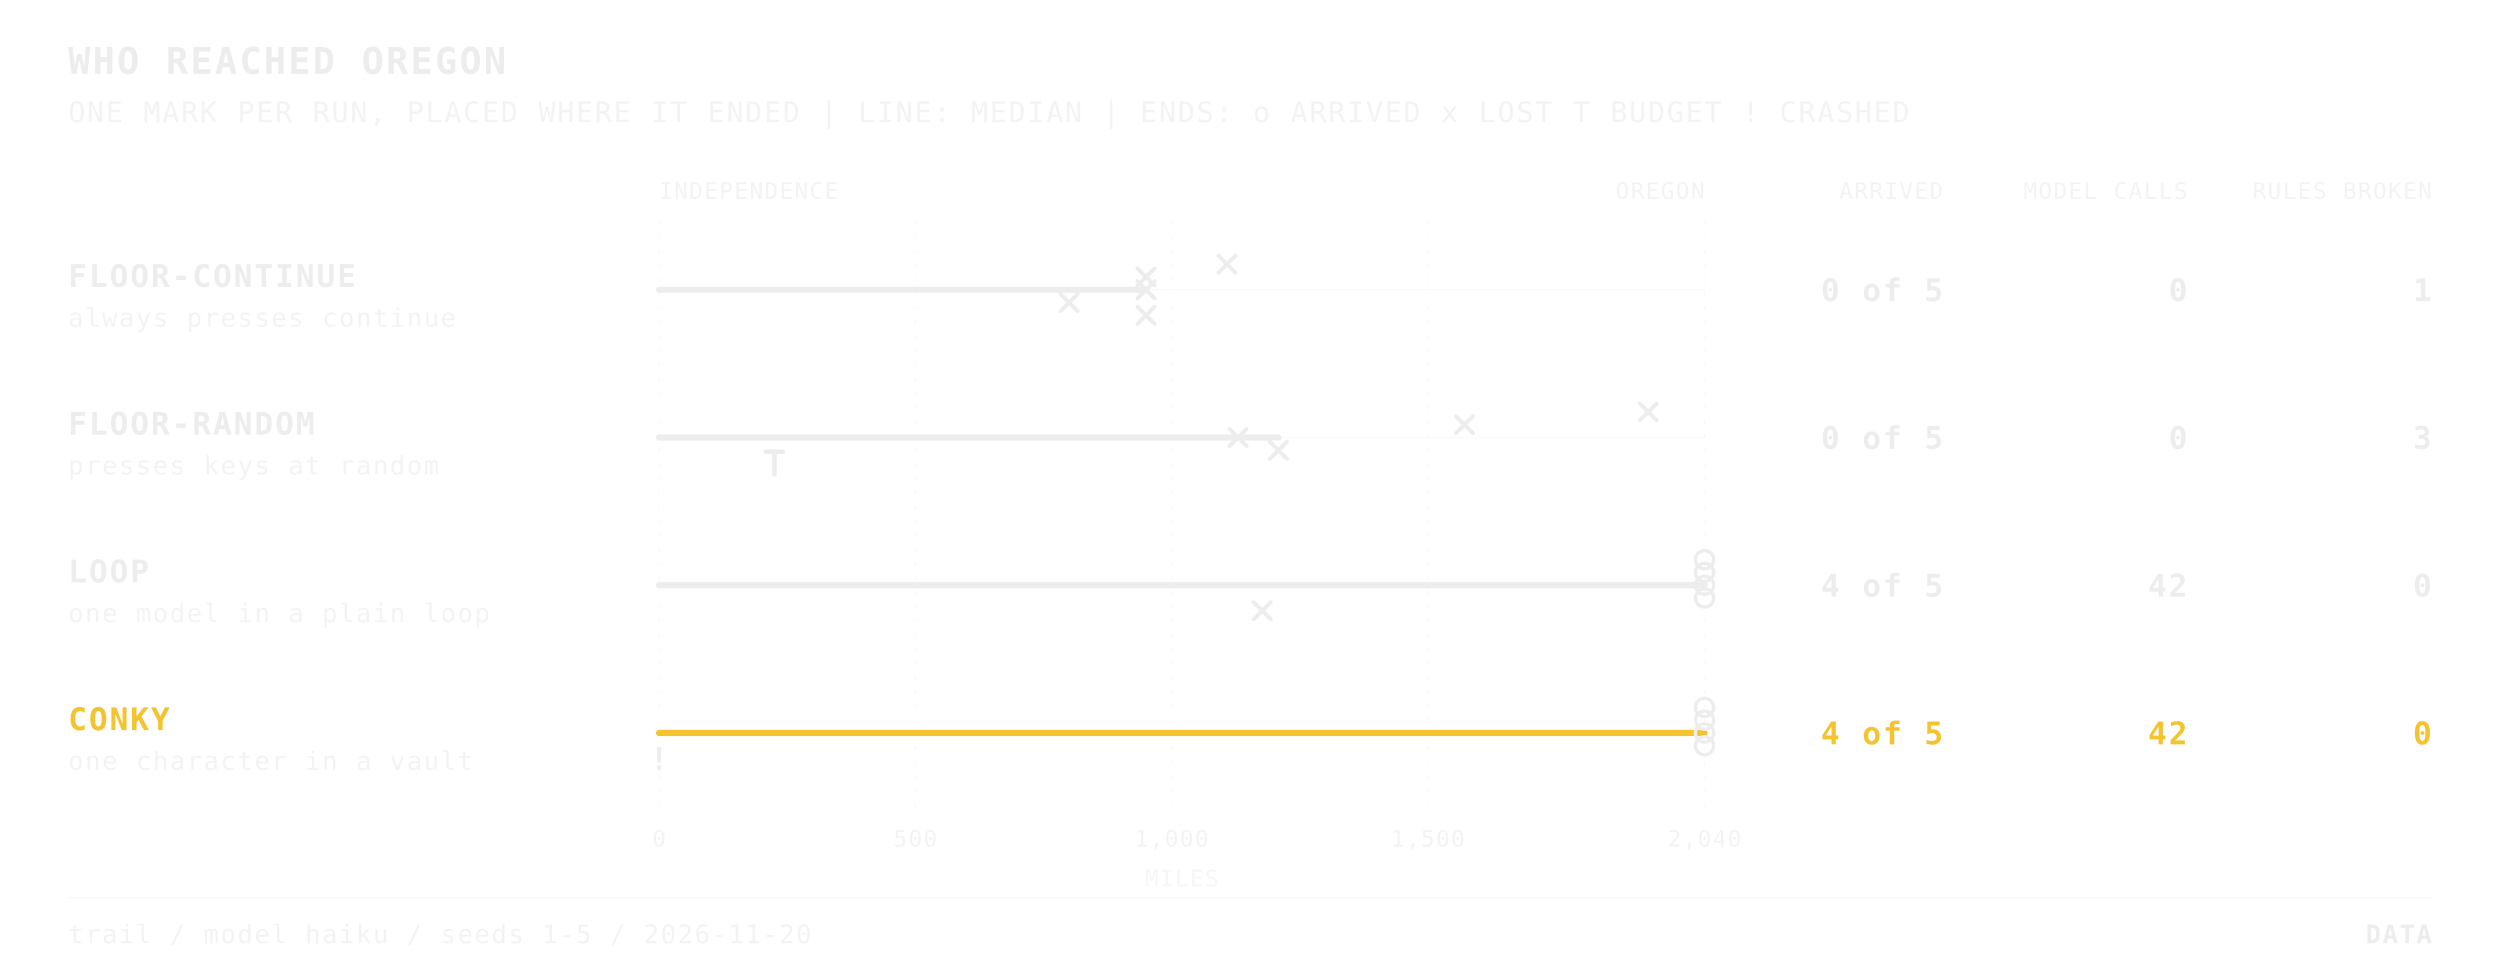
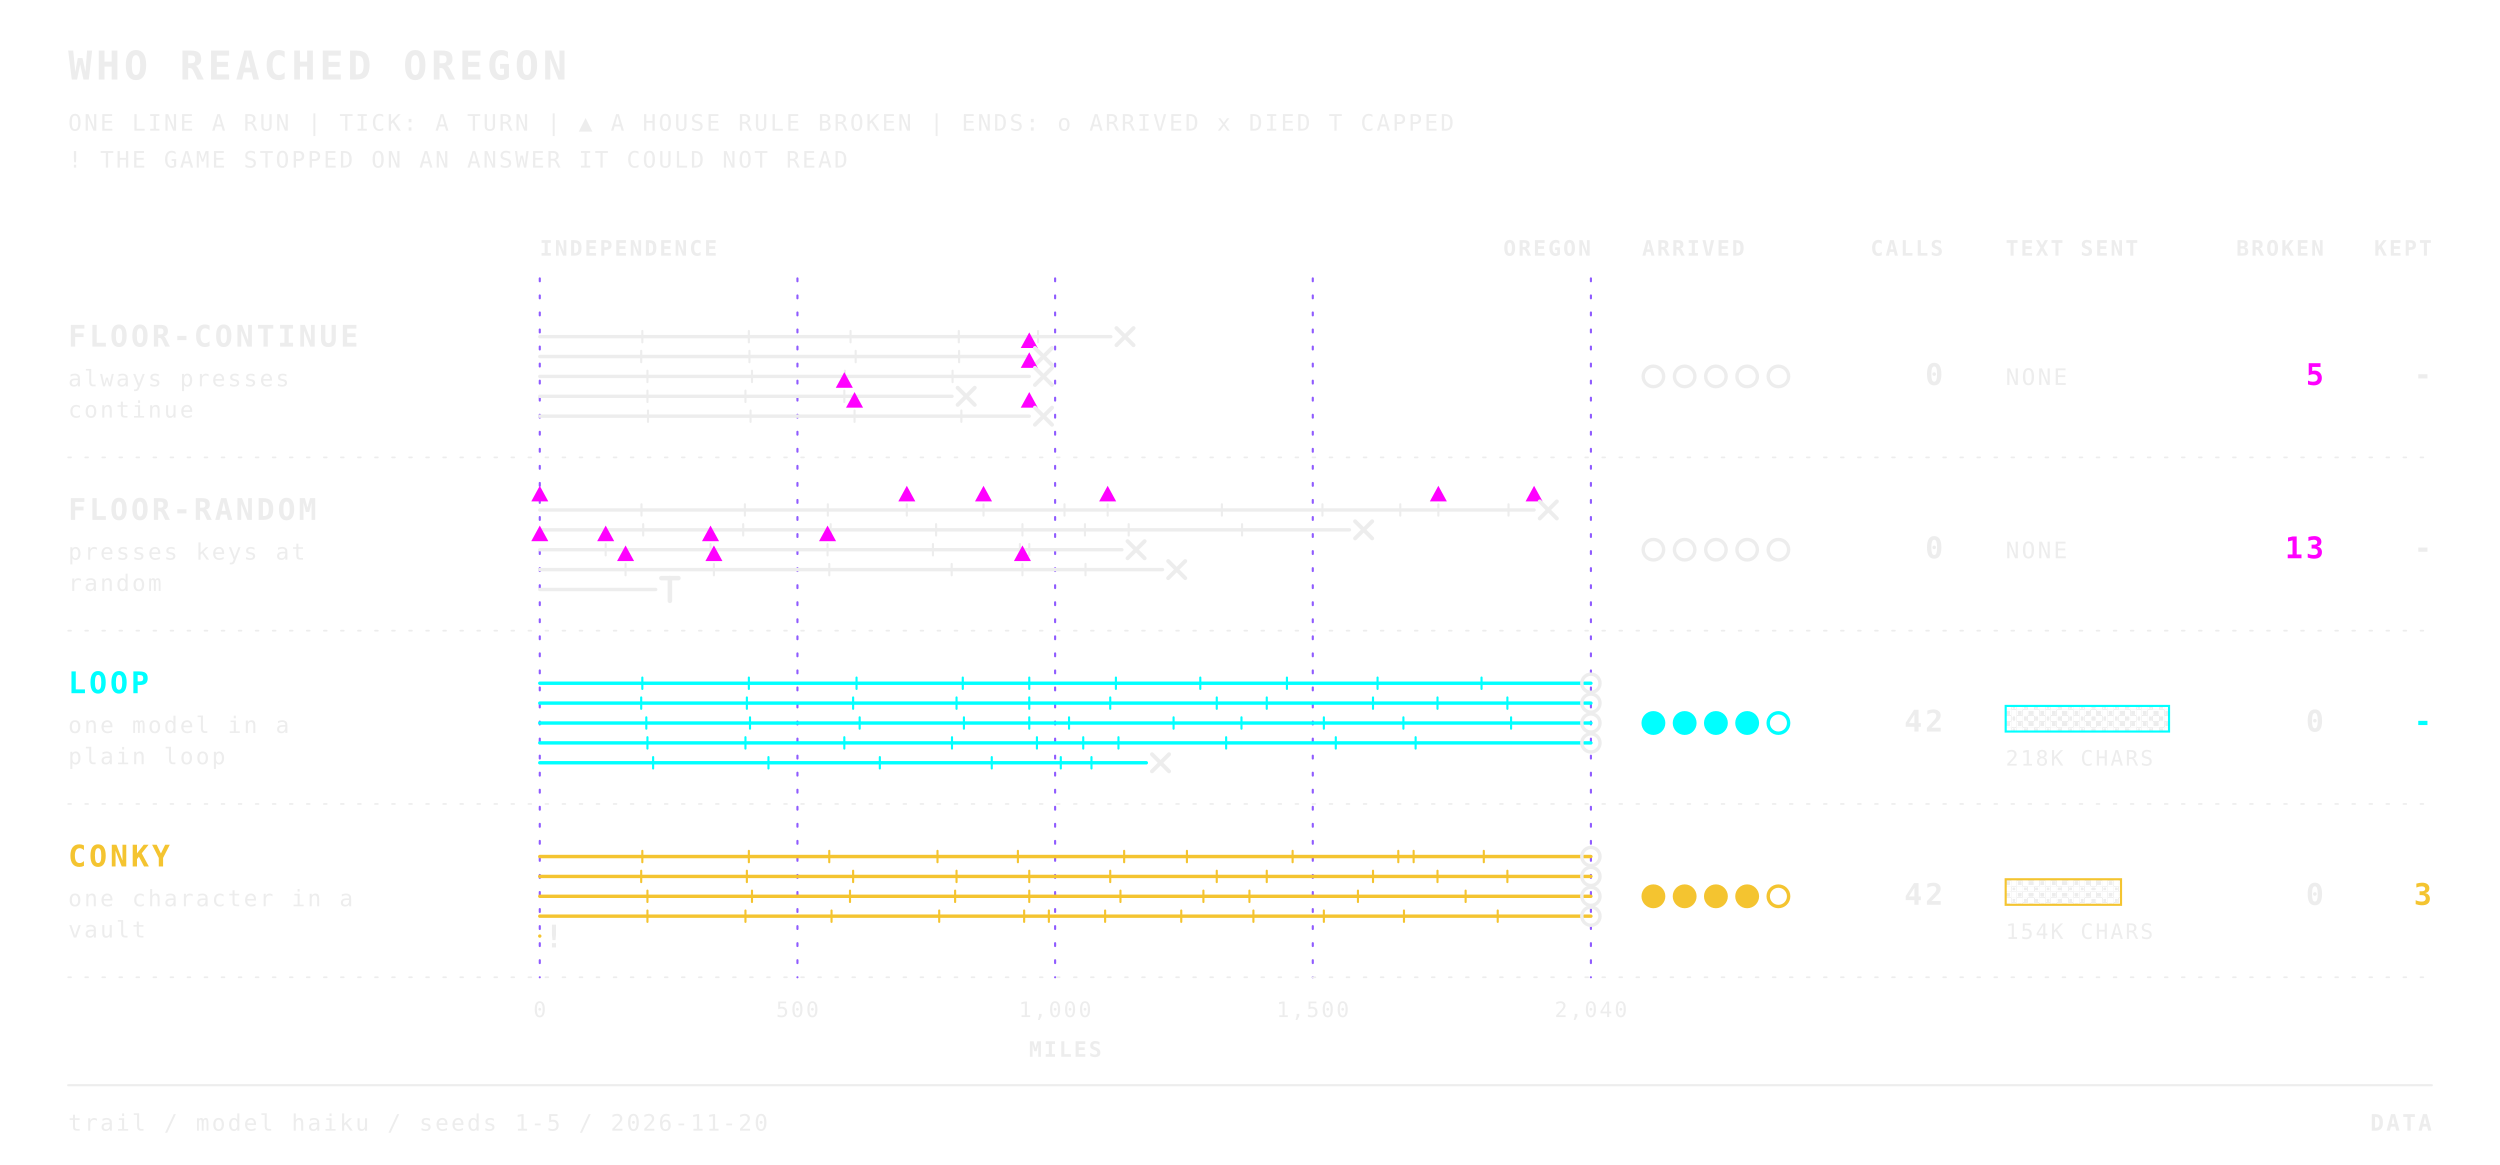
- <svg xmlns="http://www.w3.org/2000/svg" width="880" height="344" viewBox="0 0 880 344" font-family="ui-monospace, SFMono-Regular, Menlo, Consolas, monospace" stroke-linecap="round" letter-spacing=".06em" role="img" aria-label="Where each run ended on the road to Oregon, one row per arm">
-   <text x="24.0" y="26.0" font-size="13" text-anchor="start" opacity="1.0" font-weight="bold" fill="#EDEDED">WHO REACHED OREGON</text>
-   <text x="24.0" y="43.0" font-size="10" text-anchor="start" opacity="0.65" font-weight="normal" fill="#EDEDED">ONE MARK PER RUN, PLACED WHERE IT ENDED | LINE: MEDIAN | ENDS: o ARRIVED  x LOST  T BUDGET  ! CRASHED</text>
-   <line x1="24.0" y1="316.0" x2="856.0" y2="316.0" stroke="#EDEDED" stroke-width="0.6" opacity="0.35" />
-   <text x="24.0" y="332.0" font-size="9" text-anchor="start" opacity="0.65" font-weight="normal" fill="#EDEDED">trail / model haiku / seeds 1-5 / 2026-11-20</text>
-   <text x="856.0" y="332.0" font-size="9" text-anchor="end" opacity="1.0" font-weight="bold" fill="#EDEDED">DATA</text>
-   <text x="684.0" y="70.0" font-size="8" text-anchor="end" opacity="0.65" font-weight="normal" fill="#EDEDED">ARRIVED</text>
-   <text x="770.0" y="70.0" font-size="8" text-anchor="end" opacity="0.65" font-weight="normal" fill="#EDEDED">MODEL CALLS</text>
-   <text x="856.0" y="70.0" font-size="8" text-anchor="end" opacity="0.65" font-weight="normal" fill="#EDEDED">RULES BROKEN</text>
-   <text x="232.0" y="70.0" font-size="8" text-anchor="start" opacity="0.65" font-weight="normal" fill="#EDEDED">INDEPENDENCE</text>
-   <text x="600.0" y="70.0" font-size="8" text-anchor="end" opacity="0.65" font-weight="normal" fill="#EDEDED">OREGON</text>
-   <line x1="232.0" y1="78.0" x2="232.0" y2="284.0" stroke="#EDEDED" stroke-width="0.5" opacity="0.35" stroke-dasharray="1 4" />
-   <text x="232.0" y="298.0" font-size="8" text-anchor="middle" opacity="0.65" font-weight="normal" fill="#EDEDED">0</text>
-   <line x1="322.2" y1="78.0" x2="322.2" y2="284.0" stroke="#EDEDED" stroke-width="0.5" opacity="0.35" stroke-dasharray="1 4" />
-   <text x="322.2" y="298.0" font-size="8" text-anchor="middle" opacity="0.65" font-weight="normal" fill="#EDEDED">500</text>
-   <line x1="412.4" y1="78.0" x2="412.4" y2="284.0" stroke="#EDEDED" stroke-width="0.5" opacity="0.35" stroke-dasharray="1 4" />
-   <text x="412.4" y="298.0" font-size="8" text-anchor="middle" opacity="0.65" font-weight="normal" fill="#EDEDED">1,000</text>
-   <line x1="502.6" y1="78.0" x2="502.6" y2="284.0" stroke="#EDEDED" stroke-width="0.5" opacity="0.35" stroke-dasharray="1 4" />
-   <text x="502.6" y="298.0" font-size="8" text-anchor="middle" opacity="0.65" font-weight="normal" fill="#EDEDED">1,500</text>
-   <line x1="600.0" y1="78.0" x2="600.0" y2="284.0" stroke="#EDEDED" stroke-width="0.5" opacity="0.35" stroke-dasharray="1 4" />
-   <text x="600.0" y="298.0" font-size="8" text-anchor="middle" opacity="0.65" font-weight="normal" fill="#EDEDED">2,040</text>
-   <text x="416.0" y="312.0" font-size="8" text-anchor="middle" opacity="0.5" font-weight="normal" fill="#EDEDED">MILES</text>
-   <text x="24.0" y="101.0" font-size="11" text-anchor="start" opacity="1.0" font-weight="bold" fill="#EDEDED">FLOOR-CONTINUE</text>
-   <text x="24.0" y="115.0" font-size="9" text-anchor="start" opacity="0.65" font-weight="normal" fill="#EDEDED">always presses continue</text>
-   <line x1="232.0" y1="102.0" x2="600.0" y2="102.0" stroke="#EDEDED" stroke-width="0.6" opacity="0.25" />
-   <line x1="232.0" y1="102.0" x2="403.4" y2="102.0" stroke="#EDEDED" stroke-width="2.2" opacity="1.0" />
-   <line x1="428.9" y1="90.0" x2="434.9" y2="96.0" stroke="#EDEDED" stroke-width="1.4" opacity="1.0" />
-   <line x1="428.9" y1="96.0" x2="434.9" y2="90.0" stroke="#EDEDED" stroke-width="1.4" opacity="1.0" />
-   <line x1="400.4" y1="94.5" x2="406.4" y2="100.5" stroke="#EDEDED" stroke-width="1.4" opacity="1.0" />
-   <line x1="400.4" y1="100.5" x2="406.4" y2="94.5" stroke="#EDEDED" stroke-width="1.4" opacity="1.0" />
-   <line x1="400.4" y1="99.0" x2="406.4" y2="105.0" stroke="#EDEDED" stroke-width="1.4" opacity="1.0" />
-   <line x1="400.4" y1="105.0" x2="406.4" y2="99.0" stroke="#EDEDED" stroke-width="1.4" opacity="1.0" />
-   <line x1="373.3" y1="103.5" x2="379.3" y2="109.5" stroke="#EDEDED" stroke-width="1.4" opacity="1.0" />
-   <line x1="373.3" y1="109.5" x2="379.3" y2="103.5" stroke="#EDEDED" stroke-width="1.4" opacity="1.0" />
-   <line x1="400.4" y1="108.0" x2="406.4" y2="114.0" stroke="#EDEDED" stroke-width="1.4" opacity="1.0" />
-   <line x1="400.4" y1="114.0" x2="406.4" y2="108.0" stroke="#EDEDED" stroke-width="1.4" opacity="1.0" />
-   <text x="684.0" y="106.0" font-size="11" text-anchor="end" opacity="1.0" font-weight="bold" fill="#EDEDED">0 of 5</text>
-   <text x="770.0" y="106.0" font-size="11" text-anchor="end" opacity="1.0" font-weight="bold" fill="#EDEDED">0</text>
-   <text x="856.0" y="106.0" font-size="11" text-anchor="end" opacity="1.0" font-weight="bold" fill="#EDEDED">1</text>
-   <text x="24.0" y="153.0" font-size="11" text-anchor="start" opacity="1.0" font-weight="bold" fill="#EDEDED">FLOOR-RANDOM</text>
-   <text x="24.0" y="167.0" font-size="9" text-anchor="start" opacity="0.65" font-weight="normal" fill="#EDEDED">presses keys at random</text>
-   <line x1="232.0" y1="154.0" x2="600.0" y2="154.0" stroke="#EDEDED" stroke-width="0.6" opacity="0.25" />
-   <line x1="232.0" y1="154.0" x2="450.0" y2="154.0" stroke="#EDEDED" stroke-width="2.2" opacity="1.0" />
-   <line x1="577.2" y1="142.0" x2="583.2" y2="148.0" stroke="#EDEDED" stroke-width="1.4" opacity="1.0" />
-   <line x1="577.2" y1="148.0" x2="583.2" y2="142.0" stroke="#EDEDED" stroke-width="1.4" opacity="1.0" />
-   <line x1="512.5" y1="146.5" x2="518.5" y2="152.5" stroke="#EDEDED" stroke-width="1.4" opacity="1.0" />
-   <line x1="512.5" y1="152.5" x2="518.5" y2="146.5" stroke="#EDEDED" stroke-width="1.4" opacity="1.0" />
-   <line x1="432.8" y1="151.0" x2="438.8" y2="157.0" stroke="#EDEDED" stroke-width="1.4" opacity="1.0" />
-   <line x1="432.8" y1="157.0" x2="438.8" y2="151.0" stroke="#EDEDED" stroke-width="1.4" opacity="1.0" />
-   <line x1="447.0" y1="155.5" x2="453.0" y2="161.5" stroke="#EDEDED" stroke-width="1.4" opacity="1.0" />
-   <line x1="447.0" y1="161.5" x2="453.0" y2="155.5" stroke="#EDEDED" stroke-width="1.4" opacity="1.0" />
-   <line x1="272.6" y1="159.0" x2="272.6" y2="167.0" stroke="#EDEDED" stroke-width="1.6" opacity="1.0" />
-   <line x1="269.6" y1="159.0" x2="275.6" y2="159.0" stroke="#EDEDED" stroke-width="1.6" opacity="1.0" />
-   <text x="684.0" y="158.0" font-size="11" text-anchor="end" opacity="1.0" font-weight="bold" fill="#EDEDED">0 of 5</text>
-   <text x="770.0" y="158.0" font-size="11" text-anchor="end" opacity="1.0" font-weight="bold" fill="#EDEDED">0</text>
-   <text x="856.0" y="158.0" font-size="11" text-anchor="end" opacity="1.0" font-weight="bold" fill="#EDEDED">3</text>
-   <text x="24.0" y="205.0" font-size="11" text-anchor="start" opacity="1.0" font-weight="bold" fill="#EDEDED">LOOP</text>
-   <text x="24.0" y="219.0" font-size="9" text-anchor="start" opacity="0.65" font-weight="normal" fill="#EDEDED">one model in a plain loop</text>
-   <line x1="232.0" y1="206.0" x2="600.0" y2="206.0" stroke="#EDEDED" stroke-width="0.6" opacity="0.25" />
-   <line x1="232.0" y1="206.0" x2="600.0" y2="206.0" stroke="#EDEDED" stroke-width="2.2" opacity="1.0" />
-   <circle cx="600.0" cy="197.0" r="3.2" fill="none" stroke="#EDEDED" stroke-width="1.2" opacity="1.0" />
-   <circle cx="600.0" cy="201.5" r="3.2" fill="none" stroke="#EDEDED" stroke-width="1.2" opacity="1.0" />
-   <circle cx="600.0" cy="206.0" r="3.2" fill="none" stroke="#EDEDED" stroke-width="1.2" opacity="1.0" />
-   <circle cx="600.0" cy="210.5" r="3.2" fill="none" stroke="#EDEDED" stroke-width="1.2" opacity="1.0" />
-   <line x1="441.3" y1="212.0" x2="447.3" y2="218.0" stroke="#EDEDED" stroke-width="1.4" opacity="1.0" />
-   <line x1="441.3" y1="218.0" x2="447.3" y2="212.0" stroke="#EDEDED" stroke-width="1.4" opacity="1.0" />
-   <text x="684.0" y="210.0" font-size="11" text-anchor="end" opacity="1.0" font-weight="bold" fill="#EDEDED">4 of 5</text>
-   <text x="770.0" y="210.0" font-size="11" text-anchor="end" opacity="1.0" font-weight="bold" fill="#EDEDED">42</text>
-   <text x="856.0" y="210.0" font-size="11" text-anchor="end" opacity="1.0" font-weight="bold" fill="#EDEDED">0</text>
-   <text x="24.0" y="257.0" font-size="11" text-anchor="start" opacity="1.0" font-weight="bold" fill="#F4C430">CONKY</text>
-   <text x="24.0" y="271.0" font-size="9" text-anchor="start" opacity="0.65" font-weight="normal" fill="#EDEDED">one character in a vault</text>
-   <line x1="232.0" y1="258.0" x2="600.0" y2="258.0" stroke="#EDEDED" stroke-width="0.6" opacity="0.25" />
-   <line x1="232.0" y1="258.0" x2="600.0" y2="258.0" stroke="#F4C430" stroke-width="2.2" opacity="1.0" />
-   <circle cx="600.0" cy="249.0" r="3.2" fill="none" stroke="#EDEDED" stroke-width="1.2" opacity="1.0" />
-   <circle cx="600.0" cy="253.5" r="3.2" fill="none" stroke="#EDEDED" stroke-width="1.2" opacity="1.0" />
-   <circle cx="600.0" cy="258.0" r="3.2" fill="none" stroke="#EDEDED" stroke-width="1.2" opacity="1.0" />
-   <circle cx="600.0" cy="262.5" r="3.2" fill="none" stroke="#EDEDED" stroke-width="1.2" opacity="1.0" />
-   <text x="232.0" y="271.0" font-size="11" text-anchor="middle" opacity="1.0" font-weight="bold" fill="#EDEDED">!</text>
-   <text x="684.0" y="262.0" font-size="11" text-anchor="end" opacity="1.0" font-weight="bold" fill="#F4C430">4 of 5</text>
-   <text x="770.0" y="262.0" font-size="11" text-anchor="end" opacity="1.0" font-weight="bold" fill="#F4C430">42</text>
-   <text x="856.0" y="262.0" font-size="11" text-anchor="end" opacity="1.0" font-weight="bold" fill="#F4C430">0</text>
+ <svg xmlns="http://www.w3.org/2000/svg" width="880" height="410" viewBox="0 0 880 410" font-family="ui-monospace, SFMono-Regular, Menlo, Consolas, monospace" stroke-linecap="round" letter-spacing=".1em" role="img" aria-label="Where each run ended on the road to Oregon, one row per arm">
+   <defs>
+     <pattern id="half" width="4" height="4" patternUnits="userSpaceOnUse">
+       <path d="M0 0h2v2h-2zM2 2h2v2h-2z" fill="#EDEDED" shape-rendering="crispEdges" />
+     </pattern>
+   </defs>
+   <text x="24.0" y="28.0" font-size="14" text-anchor="start" opacity="1.0" font-weight="bold" fill="#EDEDED">WHO REACHED OREGON</text>
+   <text x="24.0" y="46.0" font-size="8" text-anchor="start" opacity="1.0" font-weight="normal" fill="#EDEDED">ONE LINE A RUN | TICK: A TURN | ▲ A HOUSE RULE BROKEN | ENDS: o ARRIVED  x DIED  T CAPPED</text>
+   <text x="24.0" y="59.0" font-size="8" text-anchor="start" opacity="1.0" font-weight="normal" fill="#EDEDED">!  THE GAME STOPPED ON AN ANSWER IT COULD NOT READ</text>
+   <line x1="24.0" y1="382.0" x2="856.0" y2="382.0" stroke="#EDEDED" stroke-width="0.75" opacity="1.0" />
+   <text x="24.0" y="398.0" font-size="8" text-anchor="start" opacity="1.0" font-weight="normal" fill="#EDEDED">trail / model haiku / seeds 1-5 / 2026-11-20</text>
+   <text x="856.0" y="398.0" font-size="8" text-anchor="end" opacity="1.0" font-weight="bold" fill="#EDEDED">DATA</text>
+   <text x="578.0" y="90.0" font-size="7.5" text-anchor="start" opacity="1.0" font-weight="bold" fill="#EDEDED">ARRIVED</text>
+   <text x="684.0" y="90.0" font-size="7.5" text-anchor="end" opacity="1.0" font-weight="bold" fill="#EDEDED">CALLS</text>
+   <text x="706.0" y="90.0" font-size="7.5" text-anchor="start" opacity="1.0" font-weight="bold" fill="#EDEDED">TEXT SENT</text>
+   <text x="818.0" y="90.0" font-size="7.5" text-anchor="end" opacity="1.0" font-weight="bold" fill="#EDEDED">BROKEN</text>
+   <text x="856.0" y="90.0" font-size="7.5" text-anchor="end" opacity="1.0" font-weight="bold" fill="#EDEDED">KEPT</text>
+   <text x="190.0" y="90.0" font-size="7.5" text-anchor="start" opacity="1.0" font-weight="bold" fill="#EDEDED">INDEPENDENCE</text>
+   <text x="560.0" y="90.0" font-size="7.5" text-anchor="end" opacity="1.0" font-weight="bold" fill="#EDEDED">OREGON</text>
+   <line x1="190.0" y1="98.0" x2="190.0" y2="344.0" stroke="#8F5BFF" stroke-width="0.75" opacity="1.0" stroke-dasharray="1 5" />
+   <text x="190.0" y="358.0" font-size="7.5" text-anchor="middle" opacity="1.0" font-weight="normal" fill="#EDEDED">0</text>
+   <line x1="280.7" y1="98.0" x2="280.7" y2="344.0" stroke="#8F5BFF" stroke-width="0.75" opacity="1.0" stroke-dasharray="1 5" />
+   <text x="280.7" y="358.0" font-size="7.5" text-anchor="middle" opacity="1.0" font-weight="normal" fill="#EDEDED">500</text>
+   <line x1="371.4" y1="98.0" x2="371.4" y2="344.0" stroke="#8F5BFF" stroke-width="0.75" opacity="1.0" stroke-dasharray="1 5" />
+   <text x="371.4" y="358.0" font-size="7.5" text-anchor="middle" opacity="1.0" font-weight="normal" fill="#EDEDED">1,000</text>
+   <line x1="462.1" y1="98.0" x2="462.1" y2="344.0" stroke="#8F5BFF" stroke-width="0.75" opacity="1.0" stroke-dasharray="1 5" />
+   <text x="462.1" y="358.0" font-size="7.5" text-anchor="middle" opacity="1.0" font-weight="normal" fill="#EDEDED">1,500</text>
+   <line x1="560.0" y1="98.0" x2="560.0" y2="344.0" stroke="#8F5BFF" stroke-width="0.75" opacity="1.0" stroke-dasharray="1 5" />
+   <text x="560.0" y="358.0" font-size="7.5" text-anchor="middle" opacity="1.0" font-weight="normal" fill="#EDEDED">2,040</text>
+   <text x="375.0" y="372.0" font-size="7.5" text-anchor="middle" opacity="1.0" font-weight="bold" fill="#EDEDED">MILES</text>
+   <line x1="24.0" y1="161.0" x2="856.0" y2="161.0" stroke="#EDEDED" stroke-width="0.6" opacity="1.0" stroke-dasharray="1 5" />
+   <text x="24.0" y="122.0" font-size="10.5" text-anchor="start" opacity="1.0" font-weight="bold" fill="#EDEDED">FLOOR-CONTINUE</text>
+   <text x="24.0" y="136.0" font-size="8" text-anchor="start" opacity="1.0" font-weight="normal" fill="#EDEDED">always presses</text>
+   <text x="24.0" y="147.0" font-size="8" text-anchor="start" opacity="1.0" font-weight="normal" fill="#EDEDED">continue</text>
+   <line x1="190.0" y1="118.5" x2="391.0" y2="118.5" stroke="#EDEDED" stroke-width="1.2" opacity="1.0" />
+   <line x1="226.1" y1="116.5" x2="226.1" y2="120.5" stroke="#EDEDED" stroke-width="0.75" opacity="1.0" />
+   <line x1="263.6" y1="116.5" x2="263.6" y2="120.5" stroke="#EDEDED" stroke-width="0.75" opacity="1.0" />
+   <line x1="299.4" y1="116.5" x2="299.4" y2="120.5" stroke="#EDEDED" stroke-width="0.75" opacity="1.0" />
+   <line x1="337.5" y1="116.5" x2="337.5" y2="120.5" stroke="#EDEDED" stroke-width="0.75" opacity="1.0" />
+   <line x1="365.4" y1="116.5" x2="365.4" y2="120.5" stroke="#EDEDED" stroke-width="0.75" opacity="1.0" />
+   <line x1="393.0" y1="115.5" x2="399.0" y2="121.5" stroke="#EDEDED" stroke-width="1.4" opacity="1.0" />
+   <line x1="393.0" y1="121.5" x2="399.0" y2="115.5" stroke="#EDEDED" stroke-width="1.4" opacity="1.0" />
+   <line x1="190.0" y1="125.5" x2="362.3" y2="125.5" stroke="#EDEDED" stroke-width="1.2" opacity="1.0" />
+   <line x1="225.7" y1="123.5" x2="225.7" y2="127.5" stroke="#EDEDED" stroke-width="0.75" opacity="1.0" />
+   <line x1="263.8" y1="123.5" x2="263.8" y2="127.5" stroke="#EDEDED" stroke-width="0.75" opacity="1.0" />
+   <line x1="301.2" y1="123.5" x2="301.2" y2="127.5" stroke="#EDEDED" stroke-width="0.75" opacity="1.0" />
+   <line x1="337.6" y1="123.5" x2="337.6" y2="127.5" stroke="#EDEDED" stroke-width="0.75" opacity="1.0" />
+   <path d="M359.3,122.5 h6 l-3,-5.5 Z" fill="#FF00FF" stroke="none" />
+   <line x1="364.3" y1="122.5" x2="370.3" y2="128.5" stroke="#EDEDED" stroke-width="1.4" opacity="1.0" />
+   <line x1="364.3" y1="128.5" x2="370.3" y2="122.5" stroke="#EDEDED" stroke-width="1.4" opacity="1.0" />
+   <line x1="190.0" y1="132.5" x2="362.3" y2="132.5" stroke="#EDEDED" stroke-width="1.2" opacity="1.0" />
+   <line x1="227.9" y1="130.5" x2="227.9" y2="134.5" stroke="#EDEDED" stroke-width="0.75" opacity="1.0" />
+   <line x1="264.7" y1="130.5" x2="264.7" y2="134.5" stroke="#EDEDED" stroke-width="0.75" opacity="1.0" />
+   <line x1="297.4" y1="130.5" x2="297.4" y2="134.5" stroke="#EDEDED" stroke-width="0.75" opacity="1.0" />
+   <line x1="335.3" y1="130.5" x2="335.3" y2="134.5" stroke="#EDEDED" stroke-width="0.75" opacity="1.0" />
+   <path d="M359.3,129.5 h6 l-3,-5.5 Z" fill="#FF00FF" stroke="none" />
+   <line x1="364.3" y1="129.5" x2="370.3" y2="135.5" stroke="#EDEDED" stroke-width="1.4" opacity="1.0" />
+   <line x1="364.3" y1="135.5" x2="370.3" y2="129.5" stroke="#EDEDED" stroke-width="1.4" opacity="1.0" />
+   <line x1="190.0" y1="139.5" x2="335.1" y2="139.5" stroke="#EDEDED" stroke-width="1.2" opacity="1.0" />
+   <line x1="227.9" y1="137.5" x2="227.9" y2="141.5" stroke="#EDEDED" stroke-width="0.75" opacity="1.0" />
+   <line x1="262.4" y1="137.5" x2="262.4" y2="141.5" stroke="#EDEDED" stroke-width="0.75" opacity="1.0" />
+   <line x1="297.2" y1="137.5" x2="297.2" y2="141.5" stroke="#EDEDED" stroke-width="0.75" opacity="1.0" />
+   <path d="M294.2,136.5 h6 l-3,-5.5 Z" fill="#FF00FF" stroke="none" />
+   <line x1="337.1" y1="136.5" x2="343.1" y2="142.5" stroke="#EDEDED" stroke-width="1.4" opacity="1.0" />
+   <line x1="337.1" y1="142.5" x2="343.1" y2="136.5" stroke="#EDEDED" stroke-width="1.4" opacity="1.0" />
+   <line x1="190.0" y1="146.5" x2="362.3" y2="146.5" stroke="#EDEDED" stroke-width="1.2" opacity="1.0" />
+   <line x1="228.1" y1="144.5" x2="228.1" y2="148.5" stroke="#EDEDED" stroke-width="0.75" opacity="1.0" />
+   <line x1="264.2" y1="144.5" x2="264.2" y2="148.5" stroke="#EDEDED" stroke-width="0.75" opacity="1.0" />
+   <line x1="300.8" y1="144.5" x2="300.8" y2="148.5" stroke="#EDEDED" stroke-width="0.75" opacity="1.0" />
+   <line x1="338.4" y1="144.5" x2="338.4" y2="148.5" stroke="#EDEDED" stroke-width="0.75" opacity="1.0" />
+   <path d="M297.8,143.5 h6 l-3,-5.5 Z" fill="#FF00FF" stroke="none" />
+   <path d="M359.3,143.5 h6 l-3,-5.5 Z" fill="#FF00FF" stroke="none" />
+   <line x1="364.3" y1="143.5" x2="370.3" y2="149.5" stroke="#EDEDED" stroke-width="1.4" opacity="1.0" />
+   <line x1="364.3" y1="149.5" x2="370.3" y2="143.5" stroke="#EDEDED" stroke-width="1.4" opacity="1.0" />
+   <circle cx="582.0" cy="132.5" r="3.6" fill="none" stroke="#EDEDED" stroke-width="1.2" />
+   <circle cx="593.0" cy="132.5" r="3.6" fill="none" stroke="#EDEDED" stroke-width="1.2" />
+   <circle cx="604.0" cy="132.5" r="3.6" fill="none" stroke="#EDEDED" stroke-width="1.2" />
+   <circle cx="615.0" cy="132.5" r="3.6" fill="none" stroke="#EDEDED" stroke-width="1.2" />
+   <circle cx="626.0" cy="132.5" r="3.6" fill="none" stroke="#EDEDED" stroke-width="1.2" />
+   <text x="684.0" y="135.5" font-size="10.5" text-anchor="end" opacity="1.0" font-weight="bold" fill="#EDEDED">0</text>
+   <text x="706.0" y="135.5" font-size="8" text-anchor="start" opacity="1.0" font-weight="normal" fill="#EDEDED">NONE</text>
+   <text x="818.0" y="135.5" font-size="10.5" text-anchor="end" opacity="1.0" font-weight="bold" fill="#FF00FF">5</text>
+   <text x="856.0" y="135.5" font-size="10.5" text-anchor="end" opacity="1.0" font-weight="bold" fill="#EDEDED">-</text>
+   <line x1="24.0" y1="222.0" x2="856.0" y2="222.0" stroke="#EDEDED" stroke-width="0.6" opacity="1.0" stroke-dasharray="1 5" />
+   <text x="24.0" y="183.0" font-size="10.5" text-anchor="start" opacity="1.0" font-weight="bold" fill="#EDEDED">FLOOR-RANDOM</text>
+   <text x="24.0" y="197.0" font-size="8" text-anchor="start" opacity="1.0" font-weight="normal" fill="#EDEDED">presses keys at</text>
+   <text x="24.0" y="208.0" font-size="8" text-anchor="start" opacity="1.0" font-weight="normal" fill="#EDEDED">random</text>
+   <line x1="190.0" y1="179.5" x2="540.0" y2="179.5" stroke="#EDEDED" stroke-width="1.2" opacity="1.0" />
+   <line x1="225.8" y1="177.5" x2="225.8" y2="181.5" stroke="#EDEDED" stroke-width="0.75" opacity="1.0" />
+   <line x1="262.2" y1="177.5" x2="262.2" y2="181.5" stroke="#EDEDED" stroke-width="0.75" opacity="1.0" />
+   <line x1="291.4" y1="177.5" x2="291.4" y2="181.5" stroke="#EDEDED" stroke-width="0.75" opacity="1.0" />
+   <line x1="319.2" y1="177.5" x2="319.2" y2="181.5" stroke="#EDEDED" stroke-width="0.75" opacity="1.0" />
+   <line x1="346.2" y1="177.5" x2="346.2" y2="181.5" stroke="#EDEDED" stroke-width="0.75" opacity="1.0" />
+   <line x1="374.7" y1="177.5" x2="374.7" y2="181.5" stroke="#EDEDED" stroke-width="0.75" opacity="1.0" />
+   <line x1="389.9" y1="177.5" x2="389.9" y2="181.5" stroke="#EDEDED" stroke-width="0.75" opacity="1.0" />
+   <line x1="430.1" y1="177.5" x2="430.1" y2="181.5" stroke="#EDEDED" stroke-width="0.75" opacity="1.0" />
+   <line x1="465.5" y1="177.5" x2="465.5" y2="181.5" stroke="#EDEDED" stroke-width="0.75" opacity="1.0" />
+   <line x1="492.9" y1="177.5" x2="492.9" y2="181.5" stroke="#EDEDED" stroke-width="0.75" opacity="1.0" />
+   <line x1="506.3" y1="177.5" x2="506.3" y2="181.5" stroke="#EDEDED" stroke-width="0.75" opacity="1.0" />
+   <line x1="531.0" y1="177.5" x2="531.0" y2="181.5" stroke="#EDEDED" stroke-width="0.75" opacity="1.0" />
+   <path d="M187.0,176.5 h6 l-3,-5.5 Z" fill="#FF00FF" stroke="none" />
+   <path d="M316.2,176.5 h6 l-3,-5.5 Z" fill="#FF00FF" stroke="none" />
+   <path d="M343.2,176.5 h6 l-3,-5.5 Z" fill="#FF00FF" stroke="none" />
+   <path d="M386.9,176.5 h6 l-3,-5.5 Z" fill="#FF00FF" stroke="none" />
+   <path d="M503.3,176.5 h6 l-3,-5.5 Z" fill="#FF00FF" stroke="none" />
+   <path d="M537.0,176.5 h6 l-3,-5.5 Z" fill="#FF00FF" stroke="none" />
+   <line x1="542.0" y1="176.5" x2="548.0" y2="182.5" stroke="#EDEDED" stroke-width="1.4" opacity="1.0" />
+   <line x1="542.0" y1="182.5" x2="548.0" y2="176.5" stroke="#EDEDED" stroke-width="1.4" opacity="1.0" />
+   <line x1="190.0" y1="186.5" x2="475.0" y2="186.5" stroke="#EDEDED" stroke-width="1.2" opacity="1.0" />
+   <line x1="226.4" y1="184.5" x2="226.4" y2="188.5" stroke="#EDEDED" stroke-width="0.75" opacity="1.0" />
+   <line x1="261.6" y1="184.5" x2="261.6" y2="188.5" stroke="#EDEDED" stroke-width="0.75" opacity="1.0" />
+   <line x1="292.4" y1="184.5" x2="292.4" y2="188.5" stroke="#EDEDED" stroke-width="0.75" opacity="1.0" />
+   <line x1="329.5" y1="184.5" x2="329.5" y2="188.5" stroke="#EDEDED" stroke-width="0.75" opacity="1.0" />
+   <line x1="359.9" y1="184.5" x2="359.9" y2="188.5" stroke="#EDEDED" stroke-width="0.75" opacity="1.0" />
+   <line x1="381.9" y1="184.5" x2="381.9" y2="188.5" stroke="#EDEDED" stroke-width="0.75" opacity="1.0" />
+   <line x1="397.3" y1="184.5" x2="397.3" y2="188.5" stroke="#EDEDED" stroke-width="0.75" opacity="1.0" />
+   <line x1="437.2" y1="184.5" x2="437.2" y2="188.5" stroke="#EDEDED" stroke-width="0.75" opacity="1.0" />
+   <line x1="477.0" y1="183.5" x2="483.0" y2="189.5" stroke="#EDEDED" stroke-width="1.4" opacity="1.0" />
+   <line x1="477.0" y1="189.5" x2="483.0" y2="183.5" stroke="#EDEDED" stroke-width="1.4" opacity="1.0" />
+   <line x1="190.0" y1="193.5" x2="394.9" y2="193.5" stroke="#EDEDED" stroke-width="1.2" opacity="1.0" />
+   <line x1="213.2" y1="191.5" x2="213.2" y2="195.5" stroke="#EDEDED" stroke-width="0.75" opacity="1.0" />
+   <line x1="250.1" y1="191.5" x2="250.1" y2="195.5" stroke="#EDEDED" stroke-width="0.75" opacity="1.0" />
+   <line x1="291.3" y1="191.5" x2="291.3" y2="195.5" stroke="#EDEDED" stroke-width="0.75" opacity="1.0" />
+   <line x1="328.4" y1="191.5" x2="328.4" y2="195.5" stroke="#EDEDED" stroke-width="0.75" opacity="1.0" />
+   <line x1="359.0" y1="191.5" x2="359.0" y2="195.5" stroke="#EDEDED" stroke-width="0.75" opacity="1.0" />
+   <line x1="362.3" y1="191.5" x2="362.3" y2="195.5" stroke="#EDEDED" stroke-width="0.75" opacity="1.0" />
+   <path d="M187.0,190.5 h6 l-3,-5.5 Z" fill="#FF00FF" stroke="none" />
+   <path d="M210.2,190.5 h6 l-3,-5.5 Z" fill="#FF00FF" stroke="none" />
+   <path d="M247.1,190.5 h6 l-3,-5.5 Z" fill="#FF00FF" stroke="none" />
+   <path d="M288.3,190.5 h6 l-3,-5.5 Z" fill="#FF00FF" stroke="none" />
+   <line x1="396.9" y1="190.5" x2="402.9" y2="196.5" stroke="#EDEDED" stroke-width="1.4" opacity="1.0" />
+   <line x1="396.9" y1="196.5" x2="402.9" y2="190.5" stroke="#EDEDED" stroke-width="1.4" opacity="1.0" />
+   <line x1="190.0" y1="200.5" x2="409.2" y2="200.5" stroke="#EDEDED" stroke-width="1.2" opacity="1.0" />
+   <line x1="220.2" y1="198.5" x2="220.2" y2="202.5" stroke="#EDEDED" stroke-width="0.75" opacity="1.0" />
+   <line x1="251.3" y1="198.5" x2="251.3" y2="202.5" stroke="#EDEDED" stroke-width="0.75" opacity="1.0" />
+   <line x1="291.9" y1="198.5" x2="291.9" y2="202.5" stroke="#EDEDED" stroke-width="0.75" opacity="1.0" />
+   <line x1="335.0" y1="198.5" x2="335.0" y2="202.5" stroke="#EDEDED" stroke-width="0.75" opacity="1.0" />
+   <line x1="359.9" y1="198.5" x2="359.9" y2="202.5" stroke="#EDEDED" stroke-width="0.75" opacity="1.0" />
+   <line x1="382.1" y1="198.5" x2="382.1" y2="202.5" stroke="#EDEDED" stroke-width="0.75" opacity="1.0" />
+   <path d="M217.2,197.5 h6 l-3,-5.5 Z" fill="#FF00FF" stroke="none" />
+   <path d="M248.3,197.5 h6 l-3,-5.5 Z" fill="#FF00FF" stroke="none" />
+   <path d="M356.9,197.5 h6 l-3,-5.5 Z" fill="#FF00FF" stroke="none" />
+   <line x1="411.2" y1="197.5" x2="417.2" y2="203.5" stroke="#EDEDED" stroke-width="1.4" opacity="1.0" />
+   <line x1="411.2" y1="203.5" x2="417.2" y2="197.5" stroke="#EDEDED" stroke-width="1.4" opacity="1.0" />
+   <line x1="190.0" y1="207.5" x2="230.8" y2="207.5" stroke="#EDEDED" stroke-width="1.2" opacity="1.0" />
+   <line x1="235.8" y1="203.5" x2="235.8" y2="211.5" stroke="#EDEDED" stroke-width="1.6" opacity="1.0" />
+   <line x1="232.8" y1="203.5" x2="238.8" y2="203.5" stroke="#EDEDED" stroke-width="1.6" opacity="1.0" />
+   <circle cx="582.0" cy="193.5" r="3.6" fill="none" stroke="#EDEDED" stroke-width="1.2" />
+   <circle cx="593.0" cy="193.5" r="3.6" fill="none" stroke="#EDEDED" stroke-width="1.2" />
+   <circle cx="604.0" cy="193.5" r="3.6" fill="none" stroke="#EDEDED" stroke-width="1.2" />
+   <circle cx="615.0" cy="193.5" r="3.6" fill="none" stroke="#EDEDED" stroke-width="1.2" />
+   <circle cx="626.0" cy="193.5" r="3.6" fill="none" stroke="#EDEDED" stroke-width="1.2" />
+   <text x="684.0" y="196.5" font-size="10.5" text-anchor="end" opacity="1.0" font-weight="bold" fill="#EDEDED">0</text>
+   <text x="706.0" y="196.5" font-size="8" text-anchor="start" opacity="1.0" font-weight="normal" fill="#EDEDED">NONE</text>
+   <text x="818.0" y="196.5" font-size="10.5" text-anchor="end" opacity="1.0" font-weight="bold" fill="#FF00FF">13</text>
+   <text x="856.0" y="196.5" font-size="10.5" text-anchor="end" opacity="1.0" font-weight="bold" fill="#EDEDED">-</text>
+   <line x1="24.0" y1="283.0" x2="856.0" y2="283.0" stroke="#EDEDED" stroke-width="0.6" opacity="1.0" stroke-dasharray="1 5" />
+   <text x="24.0" y="244.0" font-size="10.5" text-anchor="start" opacity="1.0" font-weight="bold" fill="#00FFFF">LOOP</text>
+   <text x="24.0" y="258.0" font-size="8" text-anchor="start" opacity="1.0" font-weight="normal" fill="#EDEDED">one model in a</text>
+   <text x="24.0" y="269.0" font-size="8" text-anchor="start" opacity="1.0" font-weight="normal" fill="#EDEDED">plain loop</text>
+   <line x1="190.0" y1="240.5" x2="560.0" y2="240.5" stroke="#00FFFF" stroke-width="1.2" opacity="1.0" />
+   <line x1="226.1" y1="238.5" x2="226.1" y2="242.5" stroke="#00FFFF" stroke-width="0.75" opacity="1.0" />
+   <line x1="263.6" y1="238.5" x2="263.6" y2="242.5" stroke="#00FFFF" stroke-width="0.75" opacity="1.0" />
+   <line x1="301.5" y1="238.5" x2="301.5" y2="242.5" stroke="#00FFFF" stroke-width="0.75" opacity="1.0" />
+   <line x1="338.9" y1="238.5" x2="338.9" y2="242.5" stroke="#00FFFF" stroke-width="0.75" opacity="1.0" />
+   <line x1="362.3" y1="238.5" x2="362.3" y2="242.5" stroke="#00FFFF" stroke-width="0.75" opacity="1.0" />
+   <line x1="392.8" y1="238.5" x2="392.8" y2="242.5" stroke="#00FFFF" stroke-width="0.75" opacity="1.0" />
+   <line x1="422.5" y1="238.5" x2="422.5" y2="242.5" stroke="#00FFFF" stroke-width="0.75" opacity="1.0" />
+   <line x1="453.0" y1="238.5" x2="453.0" y2="242.5" stroke="#00FFFF" stroke-width="0.75" opacity="1.0" />
+   <line x1="484.9" y1="238.5" x2="484.9" y2="242.5" stroke="#00FFFF" stroke-width="0.75" opacity="1.0" />
+   <line x1="521.5" y1="238.5" x2="521.5" y2="242.5" stroke="#00FFFF" stroke-width="0.75" opacity="1.0" />
+   <circle cx="560.0" cy="240.5" r="3.2" fill="none" stroke="#EDEDED" stroke-width="1.2" opacity="1.0" />
+   <line x1="190.0" y1="247.5" x2="560.0" y2="247.5" stroke="#00FFFF" stroke-width="1.2" opacity="1.0" />
+   <line x1="225.7" y1="245.5" x2="225.7" y2="249.5" stroke="#00FFFF" stroke-width="0.75" opacity="1.0" />
+   <line x1="262.9" y1="245.5" x2="262.9" y2="249.5" stroke="#00FFFF" stroke-width="0.75" opacity="1.0" />
+   <line x1="300.3" y1="245.5" x2="300.3" y2="249.5" stroke="#00FFFF" stroke-width="0.75" opacity="1.0" />
+   <line x1="336.7" y1="245.5" x2="336.7" y2="249.5" stroke="#00FFFF" stroke-width="0.75" opacity="1.0" />
+   <line x1="362.3" y1="245.5" x2="362.3" y2="249.5" stroke="#00FFFF" stroke-width="0.75" opacity="1.0" />
+   <line x1="390.8" y1="245.5" x2="390.8" y2="249.5" stroke="#00FFFF" stroke-width="0.75" opacity="1.0" />
+   <line x1="428.3" y1="245.5" x2="428.3" y2="249.5" stroke="#00FFFF" stroke-width="0.75" opacity="1.0" />
+   <line x1="445.9" y1="245.5" x2="445.9" y2="249.5" stroke="#00FFFF" stroke-width="0.75" opacity="1.0" />
+   <line x1="483.3" y1="245.5" x2="483.3" y2="249.5" stroke="#00FFFF" stroke-width="0.75" opacity="1.0" />
+   <line x1="506.0" y1="245.5" x2="506.0" y2="249.5" stroke="#00FFFF" stroke-width="0.75" opacity="1.0" />
+   <line x1="530.6" y1="245.5" x2="530.6" y2="249.5" stroke="#00FFFF" stroke-width="0.75" opacity="1.0" />
+   <circle cx="560.0" cy="247.5" r="3.2" fill="none" stroke="#EDEDED" stroke-width="1.2" opacity="1.0" />
+   <line x1="190.0" y1="254.5" x2="560.0" y2="254.5" stroke="#00FFFF" stroke-width="1.2" opacity="1.0" />
+   <line x1="227.5" y1="252.5" x2="227.5" y2="256.5" stroke="#00FFFF" stroke-width="0.75" opacity="1.0" />
+   <line x1="264.0" y1="252.5" x2="264.0" y2="256.5" stroke="#00FFFF" stroke-width="0.75" opacity="1.0" />
+   <line x1="302.6" y1="252.5" x2="302.6" y2="256.5" stroke="#00FFFF" stroke-width="0.75" opacity="1.0" />
+   <line x1="339.3" y1="252.5" x2="339.3" y2="256.5" stroke="#00FFFF" stroke-width="0.75" opacity="1.0" />
+   <line x1="362.3" y1="252.5" x2="362.3" y2="256.5" stroke="#00FFFF" stroke-width="0.75" opacity="1.0" />
+   <line x1="376.3" y1="252.5" x2="376.3" y2="256.5" stroke="#00FFFF" stroke-width="0.75" opacity="1.0" />
+   <line x1="413.1" y1="252.5" x2="413.1" y2="256.5" stroke="#00FFFF" stroke-width="0.75" opacity="1.0" />
+   <line x1="437.0" y1="252.5" x2="437.0" y2="256.5" stroke="#00FFFF" stroke-width="0.75" opacity="1.0" />
+   <line x1="466.0" y1="252.5" x2="466.0" y2="256.5" stroke="#00FFFF" stroke-width="0.75" opacity="1.0" />
+   <line x1="494.0" y1="252.5" x2="494.0" y2="256.5" stroke="#00FFFF" stroke-width="0.75" opacity="1.0" />
+   <line x1="531.9" y1="252.5" x2="531.9" y2="256.5" stroke="#00FFFF" stroke-width="0.75" opacity="1.0" />
+   <circle cx="560.0" cy="254.5" r="3.2" fill="none" stroke="#EDEDED" stroke-width="1.2" opacity="1.0" />
+   <line x1="190.0" y1="261.5" x2="560.0" y2="261.5" stroke="#00FFFF" stroke-width="1.2" opacity="1.0" />
+   <line x1="227.9" y1="259.5" x2="227.9" y2="263.5" stroke="#00FFFF" stroke-width="0.75" opacity="1.0" />
+   <line x1="262.4" y1="259.5" x2="262.4" y2="263.5" stroke="#00FFFF" stroke-width="0.75" opacity="1.0" />
+   <line x1="297.2" y1="259.5" x2="297.2" y2="263.5" stroke="#00FFFF" stroke-width="0.75" opacity="1.0" />
+   <line x1="335.1" y1="259.5" x2="335.1" y2="263.5" stroke="#00FFFF" stroke-width="0.75" opacity="1.0" />
+   <line x1="365.0" y1="259.5" x2="365.0" y2="263.5" stroke="#00FFFF" stroke-width="0.75" opacity="1.0" />
+   <line x1="381.3" y1="259.5" x2="381.3" y2="263.5" stroke="#00FFFF" stroke-width="0.75" opacity="1.0" />
+   <line x1="393.7" y1="259.5" x2="393.7" y2="263.5" stroke="#00FFFF" stroke-width="0.75" opacity="1.0" />
+   <line x1="431.6" y1="259.5" x2="431.6" y2="263.5" stroke="#00FFFF" stroke-width="0.75" opacity="1.0" />
+   <line x1="470.2" y1="259.5" x2="470.2" y2="263.5" stroke="#00FFFF" stroke-width="0.75" opacity="1.0" />
+   <line x1="498.3" y1="259.5" x2="498.3" y2="263.5" stroke="#00FFFF" stroke-width="0.75" opacity="1.0" />
+   <circle cx="560.0" cy="261.5" r="3.2" fill="none" stroke="#EDEDED" stroke-width="1.2" opacity="1.0" />
+   <line x1="190.0" y1="268.5" x2="403.5" y2="268.5" stroke="#00FFFF" stroke-width="1.2" opacity="1.0" />
+   <line x1="229.9" y1="266.5" x2="229.9" y2="270.5" stroke="#00FFFF" stroke-width="0.75" opacity="1.0" />
+   <line x1="270.5" y1="266.5" x2="270.5" y2="270.5" stroke="#00FFFF" stroke-width="0.75" opacity="1.0" />
+   <line x1="309.7" y1="266.5" x2="309.7" y2="270.5" stroke="#00FFFF" stroke-width="0.75" opacity="1.0" />
+   <line x1="349.1" y1="266.5" x2="349.1" y2="270.5" stroke="#00FFFF" stroke-width="0.75" opacity="1.0" />
+   <line x1="373.4" y1="266.5" x2="373.4" y2="270.5" stroke="#00FFFF" stroke-width="0.75" opacity="1.0" />
+   <line x1="384.2" y1="266.5" x2="384.2" y2="270.5" stroke="#00FFFF" stroke-width="0.75" opacity="1.0" />
+   <line x1="405.5" y1="265.5" x2="411.5" y2="271.5" stroke="#EDEDED" stroke-width="1.4" opacity="1.0" />
+   <line x1="405.5" y1="271.5" x2="411.5" y2="265.5" stroke="#EDEDED" stroke-width="1.4" opacity="1.0" />
+   <circle cx="582.0" cy="254.5" r="3.6" fill="#00FFFF" stroke="#00FFFF" stroke-width="1.2" />
+   <circle cx="593.0" cy="254.5" r="3.6" fill="#00FFFF" stroke="#00FFFF" stroke-width="1.2" />
+   <circle cx="604.0" cy="254.5" r="3.6" fill="#00FFFF" stroke="#00FFFF" stroke-width="1.2" />
+   <circle cx="615.0" cy="254.5" r="3.6" fill="#00FFFF" stroke="#00FFFF" stroke-width="1.2" />
+   <circle cx="626.0" cy="254.5" r="3.6" fill="none" stroke="#00FFFF" stroke-width="1.2" />
+   <text x="684.0" y="257.5" font-size="10.5" text-anchor="end" opacity="1.0" font-weight="bold" fill="#EDEDED">42</text>
+   <rect x="706.0" y="248.5" width="57.5" height="9.0" fill="url(#half)" opacity="1.0" stroke="#00FFFF" stroke-width="0.75" />
+   <text x="706.0" y="269.5" font-size="7.5" text-anchor="start" opacity="1.0" font-weight="normal" fill="#EDEDED">218K CHARS</text>
+   <text x="818.0" y="257.5" font-size="10.5" text-anchor="end" opacity="1.0" font-weight="bold" fill="#EDEDED">0</text>
+   <text x="856.0" y="257.5" font-size="10.5" text-anchor="end" opacity="1.0" font-weight="bold" fill="#00FFFF">-</text>
+   <line x1="24.0" y1="344.0" x2="856.0" y2="344.0" stroke="#EDEDED" stroke-width="0.6" opacity="1.0" stroke-dasharray="1 5" />
+   <text x="24.0" y="305.0" font-size="10.5" text-anchor="start" opacity="1.0" font-weight="bold" fill="#F4C430">CONKY</text>
+   <text x="24.0" y="319.0" font-size="8" text-anchor="start" opacity="1.0" font-weight="normal" fill="#EDEDED">one character in a</text>
+   <text x="24.0" y="330.0" font-size="8" text-anchor="start" opacity="1.0" font-weight="normal" fill="#EDEDED">vault</text>
+   <line x1="190.0" y1="301.5" x2="560.0" y2="301.5" stroke="#F4C430" stroke-width="1.2" opacity="1.0" />
+   <line x1="226.1" y1="299.5" x2="226.1" y2="303.5" stroke="#F4C430" stroke-width="0.75" opacity="1.0" />
+   <line x1="263.6" y1="299.5" x2="263.6" y2="303.5" stroke="#F4C430" stroke-width="0.75" opacity="1.0" />
+   <line x1="291.9" y1="299.5" x2="291.9" y2="303.5" stroke="#F4C430" stroke-width="0.75" opacity="1.0" />
+   <line x1="330.0" y1="299.5" x2="330.0" y2="303.5" stroke="#F4C430" stroke-width="0.75" opacity="1.0" />
+   <line x1="358.3" y1="299.5" x2="358.3" y2="303.5" stroke="#F4C430" stroke-width="0.75" opacity="1.0" />
+   <line x1="395.7" y1="299.5" x2="395.7" y2="303.5" stroke="#F4C430" stroke-width="0.75" opacity="1.0" />
+   <line x1="417.8" y1="299.5" x2="417.8" y2="303.5" stroke="#F4C430" stroke-width="0.75" opacity="1.0" />
+   <line x1="455.0" y1="299.5" x2="455.0" y2="303.5" stroke="#F4C430" stroke-width="0.75" opacity="1.0" />
+   <line x1="492.2" y1="299.5" x2="492.2" y2="303.5" stroke="#F4C430" stroke-width="0.75" opacity="1.0" />
+   <line x1="497.6" y1="299.5" x2="497.6" y2="303.5" stroke="#F4C430" stroke-width="0.75" opacity="1.0" />
+   <line x1="522.3" y1="299.5" x2="522.3" y2="303.5" stroke="#F4C430" stroke-width="0.75" opacity="1.0" />
+   <circle cx="560.0" cy="301.5" r="3.2" fill="none" stroke="#EDEDED" stroke-width="1.2" opacity="1.0" />
+   <line x1="190.0" y1="308.5" x2="560.0" y2="308.5" stroke="#F4C430" stroke-width="1.2" opacity="1.0" />
+   <line x1="225.7" y1="306.5" x2="225.7" y2="310.5" stroke="#F4C430" stroke-width="0.75" opacity="1.0" />
+   <line x1="262.9" y1="306.5" x2="262.9" y2="310.5" stroke="#F4C430" stroke-width="0.75" opacity="1.0" />
+   <line x1="300.3" y1="306.5" x2="300.3" y2="310.5" stroke="#F4C430" stroke-width="0.75" opacity="1.0" />
+   <line x1="336.7" y1="306.5" x2="336.7" y2="310.5" stroke="#F4C430" stroke-width="0.75" opacity="1.0" />
+   <line x1="362.3" y1="306.5" x2="362.3" y2="310.5" stroke="#F4C430" stroke-width="0.75" opacity="1.0" />
+   <line x1="390.8" y1="306.5" x2="390.8" y2="310.5" stroke="#F4C430" stroke-width="0.75" opacity="1.0" />
+   <line x1="428.3" y1="306.5" x2="428.3" y2="310.5" stroke="#F4C430" stroke-width="0.75" opacity="1.0" />
+   <line x1="445.9" y1="306.5" x2="445.9" y2="310.5" stroke="#F4C430" stroke-width="0.75" opacity="1.0" />
+   <line x1="483.3" y1="306.5" x2="483.3" y2="310.5" stroke="#F4C430" stroke-width="0.75" opacity="1.0" />
+   <line x1="506.0" y1="306.5" x2="506.0" y2="310.5" stroke="#F4C430" stroke-width="0.75" opacity="1.0" />
+   <line x1="530.6" y1="306.5" x2="530.6" y2="310.5" stroke="#F4C430" stroke-width="0.75" opacity="1.0" />
+   <circle cx="560.0" cy="308.5" r="3.2" fill="none" stroke="#EDEDED" stroke-width="1.2" opacity="1.0" />
+   <line x1="190.0" y1="315.5" x2="560.0" y2="315.5" stroke="#F4C430" stroke-width="1.2" opacity="1.0" />
+   <line x1="227.9" y1="313.5" x2="227.9" y2="317.5" stroke="#F4C430" stroke-width="0.75" opacity="1.0" />
+   <line x1="264.7" y1="313.5" x2="264.7" y2="317.5" stroke="#F4C430" stroke-width="0.75" opacity="1.0" />
+   <line x1="299.2" y1="313.5" x2="299.2" y2="317.5" stroke="#F4C430" stroke-width="0.75" opacity="1.0" />
+   <line x1="336.2" y1="313.5" x2="336.2" y2="317.5" stroke="#F4C430" stroke-width="0.75" opacity="1.0" />
+   <line x1="362.3" y1="313.5" x2="362.3" y2="317.5" stroke="#F4C430" stroke-width="0.75" opacity="1.0" />
+   <line x1="394.4" y1="313.5" x2="394.4" y2="317.5" stroke="#F4C430" stroke-width="0.75" opacity="1.0" />
+   <line x1="423.6" y1="313.5" x2="423.6" y2="317.5" stroke="#F4C430" stroke-width="0.75" opacity="1.0" />
+   <line x1="439.8" y1="313.5" x2="439.8" y2="317.5" stroke="#F4C430" stroke-width="0.75" opacity="1.0" />
+   <line x1="478.0" y1="313.5" x2="478.0" y2="317.5" stroke="#F4C430" stroke-width="0.75" opacity="1.0" />
+   <line x1="515.9" y1="313.5" x2="515.9" y2="317.5" stroke="#F4C430" stroke-width="0.75" opacity="1.0" />
+   <circle cx="560.0" cy="315.5" r="3.2" fill="none" stroke="#EDEDED" stroke-width="1.2" opacity="1.0" />
+   <line x1="190.0" y1="322.5" x2="560.0" y2="322.5" stroke="#F4C430" stroke-width="1.2" opacity="1.0" />
+   <line x1="227.9" y1="320.5" x2="227.9" y2="324.5" stroke="#F4C430" stroke-width="0.75" opacity="1.0" />
+   <line x1="262.4" y1="320.5" x2="262.4" y2="324.5" stroke="#F4C430" stroke-width="0.75" opacity="1.0" />
+   <line x1="292.7" y1="320.5" x2="292.7" y2="324.5" stroke="#F4C430" stroke-width="0.75" opacity="1.0" />
+   <line x1="330.6" y1="320.5" x2="330.6" y2="324.5" stroke="#F4C430" stroke-width="0.75" opacity="1.0" />
+   <line x1="360.5" y1="320.5" x2="360.5" y2="324.5" stroke="#F4C430" stroke-width="0.75" opacity="1.0" />
+   <line x1="369.2" y1="320.5" x2="369.2" y2="324.5" stroke="#F4C430" stroke-width="0.75" opacity="1.0" />
+   <line x1="389.0" y1="320.5" x2="389.0" y2="324.5" stroke="#F4C430" stroke-width="0.75" opacity="1.0" />
+   <line x1="415.8" y1="320.5" x2="415.8" y2="324.5" stroke="#F4C430" stroke-width="0.75" opacity="1.0" />
+   <line x1="441.2" y1="320.5" x2="441.2" y2="324.5" stroke="#F4C430" stroke-width="0.75" opacity="1.0" />
+   <line x1="466.0" y1="320.5" x2="466.0" y2="324.5" stroke="#F4C430" stroke-width="0.75" opacity="1.0" />
+   <line x1="494.2" y1="320.5" x2="494.2" y2="324.5" stroke="#F4C430" stroke-width="0.75" opacity="1.0" />
+   <line x1="527.2" y1="320.5" x2="527.2" y2="324.5" stroke="#F4C430" stroke-width="0.75" opacity="1.0" />
+   <circle cx="560.0" cy="322.5" r="3.2" fill="none" stroke="#EDEDED" stroke-width="1.2" opacity="1.0" />
+   <line x1="190.0" y1="329.5" x2="190.0" y2="329.5" stroke="#F4C430" stroke-width="1.2" opacity="1.0" />
+   <text x="195.0" y="333.5" font-size="11" text-anchor="middle" opacity="1.0" font-weight="bold" fill="#EDEDED">!</text>
+   <circle cx="582.0" cy="315.5" r="3.6" fill="#F4C430" stroke="#F4C430" stroke-width="1.2" />
+   <circle cx="593.0" cy="315.5" r="3.6" fill="#F4C430" stroke="#F4C430" stroke-width="1.2" />
+   <circle cx="604.0" cy="315.5" r="3.6" fill="#F4C430" stroke="#F4C430" stroke-width="1.2" />
+   <circle cx="615.0" cy="315.5" r="3.6" fill="#F4C430" stroke="#F4C430" stroke-width="1.2" />
+   <circle cx="626.0" cy="315.5" r="3.6" fill="none" stroke="#F4C430" stroke-width="1.2" />
+   <text x="684.0" y="318.5" font-size="10.5" text-anchor="end" opacity="1.0" font-weight="bold" fill="#EDEDED">42</text>
+   <rect x="706.0" y="309.5" width="40.6" height="9.0" fill="url(#half)" opacity="1.0" stroke="#F4C430" stroke-width="0.75" />
+   <text x="706.0" y="330.5" font-size="7.5" text-anchor="start" opacity="1.0" font-weight="normal" fill="#EDEDED">154K CHARS</text>
+   <text x="818.0" y="318.5" font-size="10.5" text-anchor="end" opacity="1.0" font-weight="bold" fill="#EDEDED">0</text>
+   <text x="856.0" y="318.5" font-size="10.5" text-anchor="end" opacity="1.0" font-weight="bold" fill="#F4C430">3</text>
</svg>
